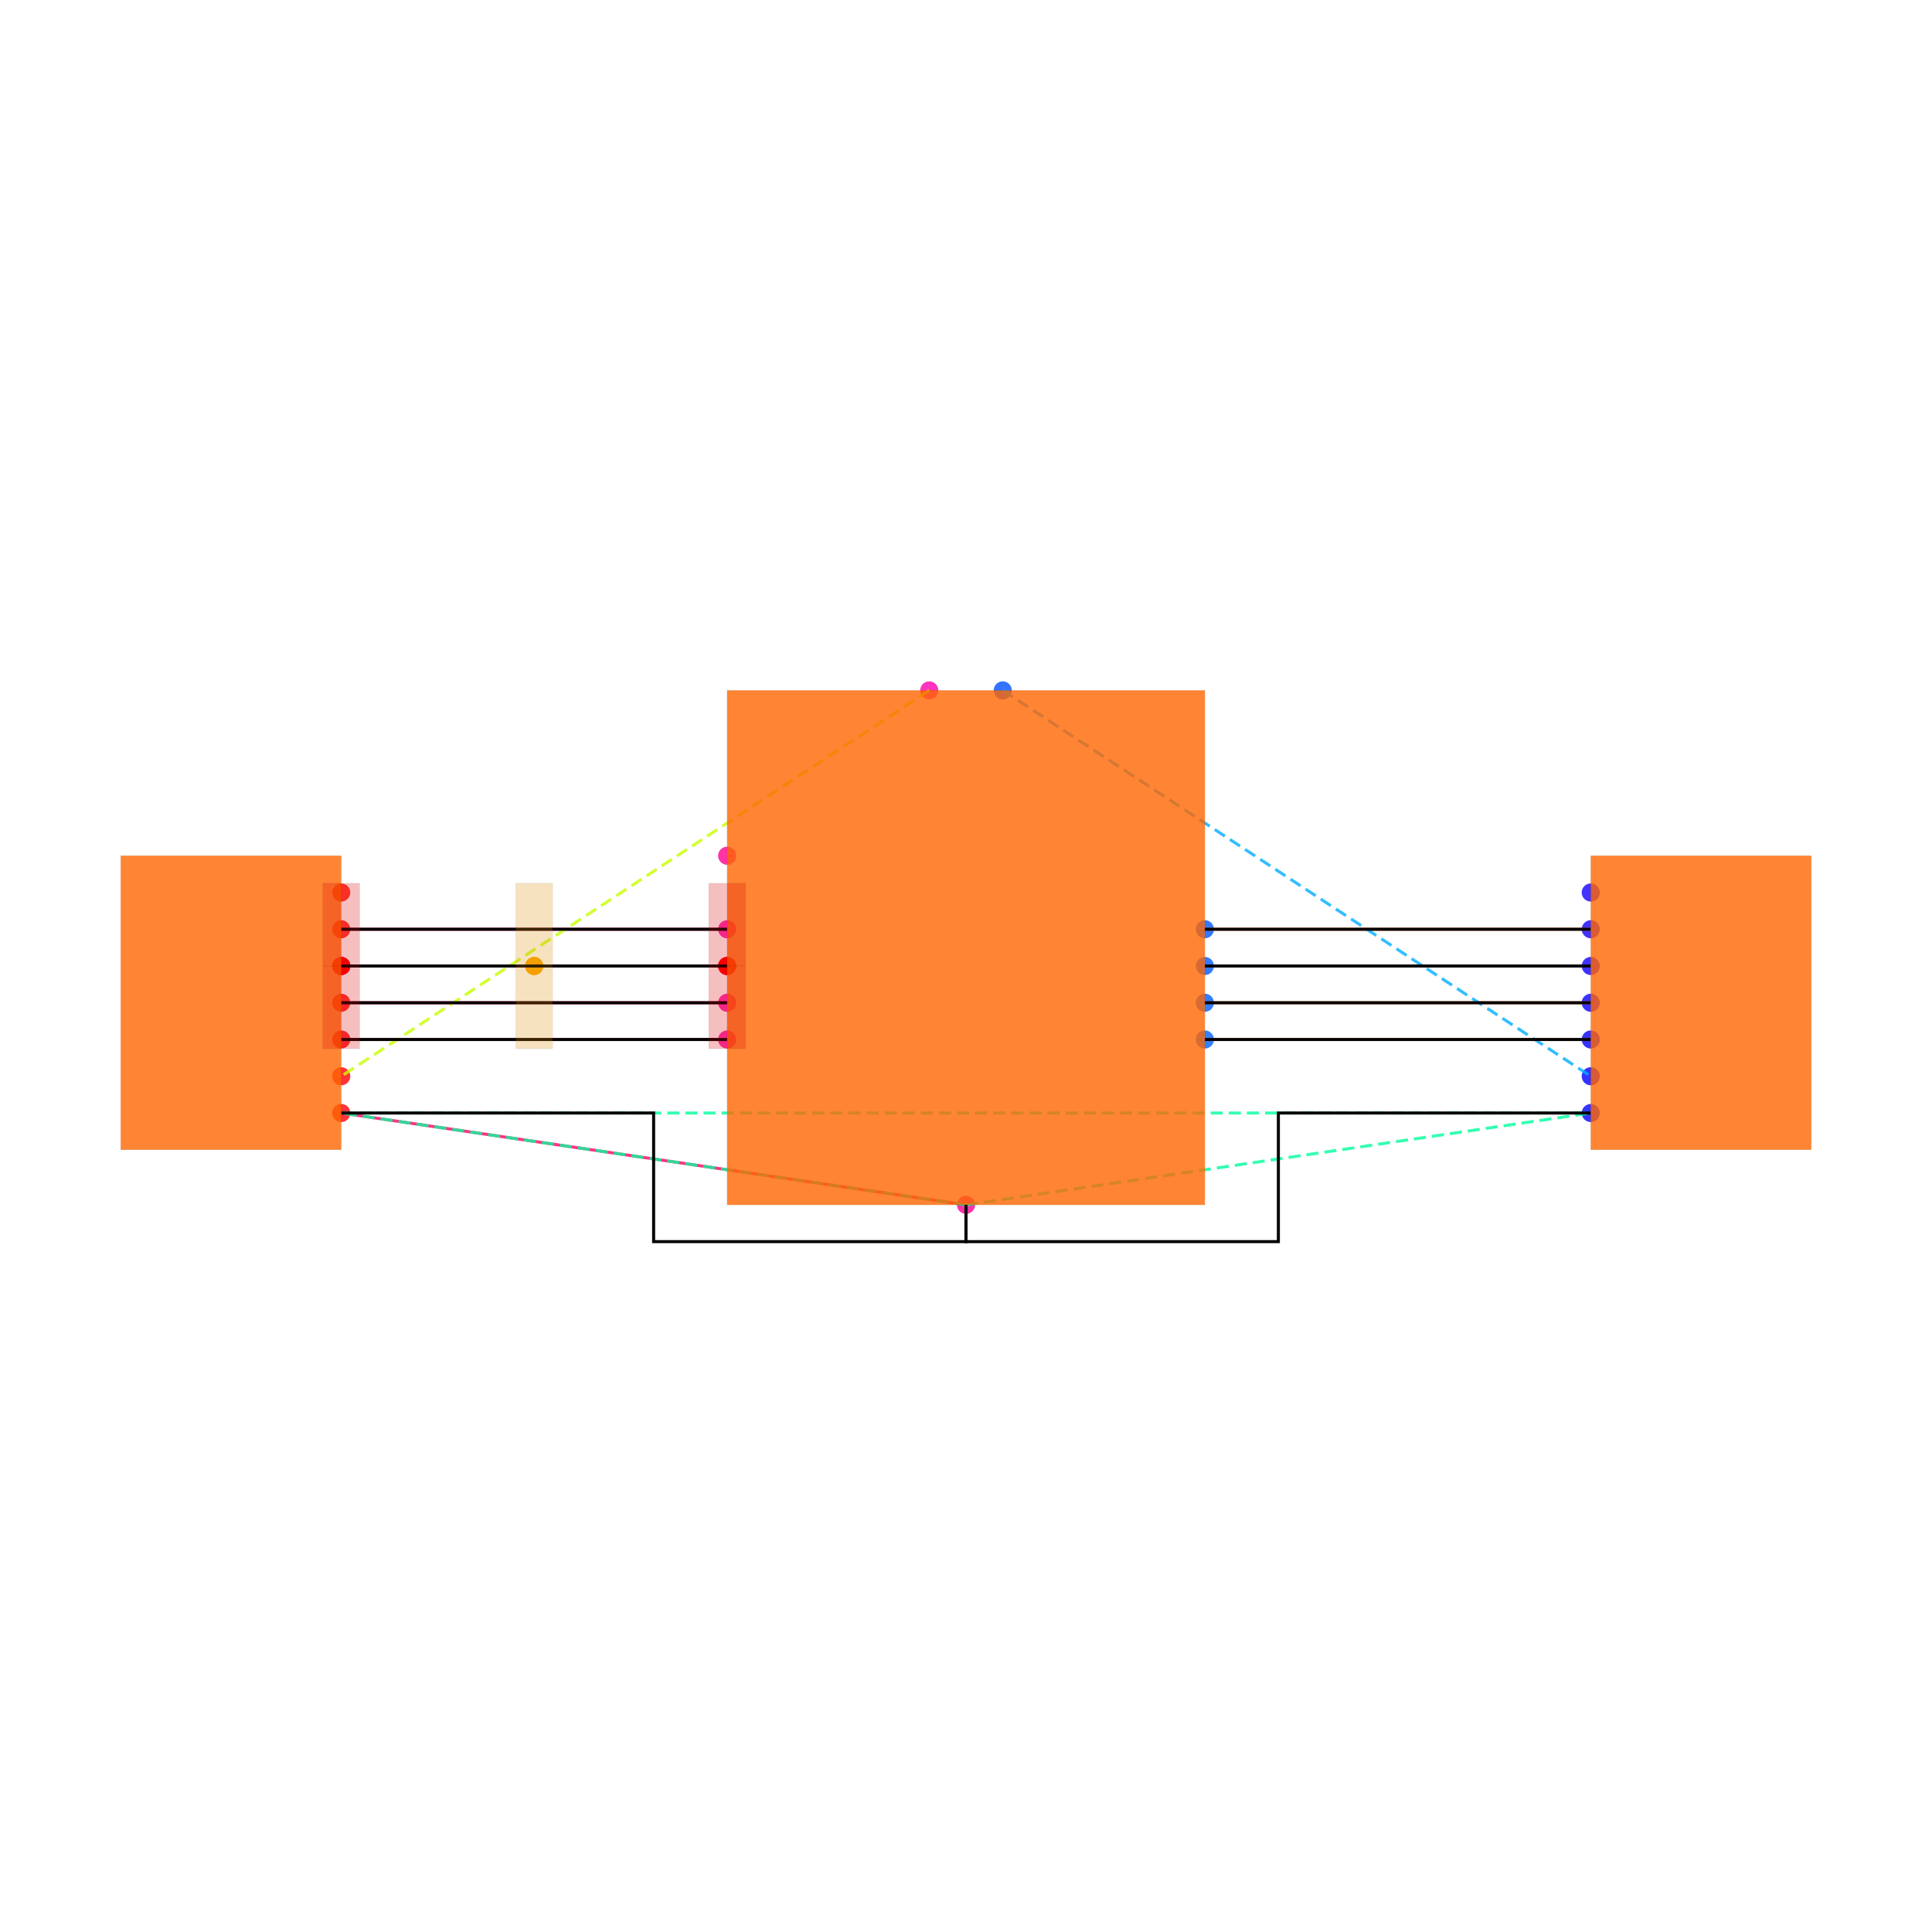
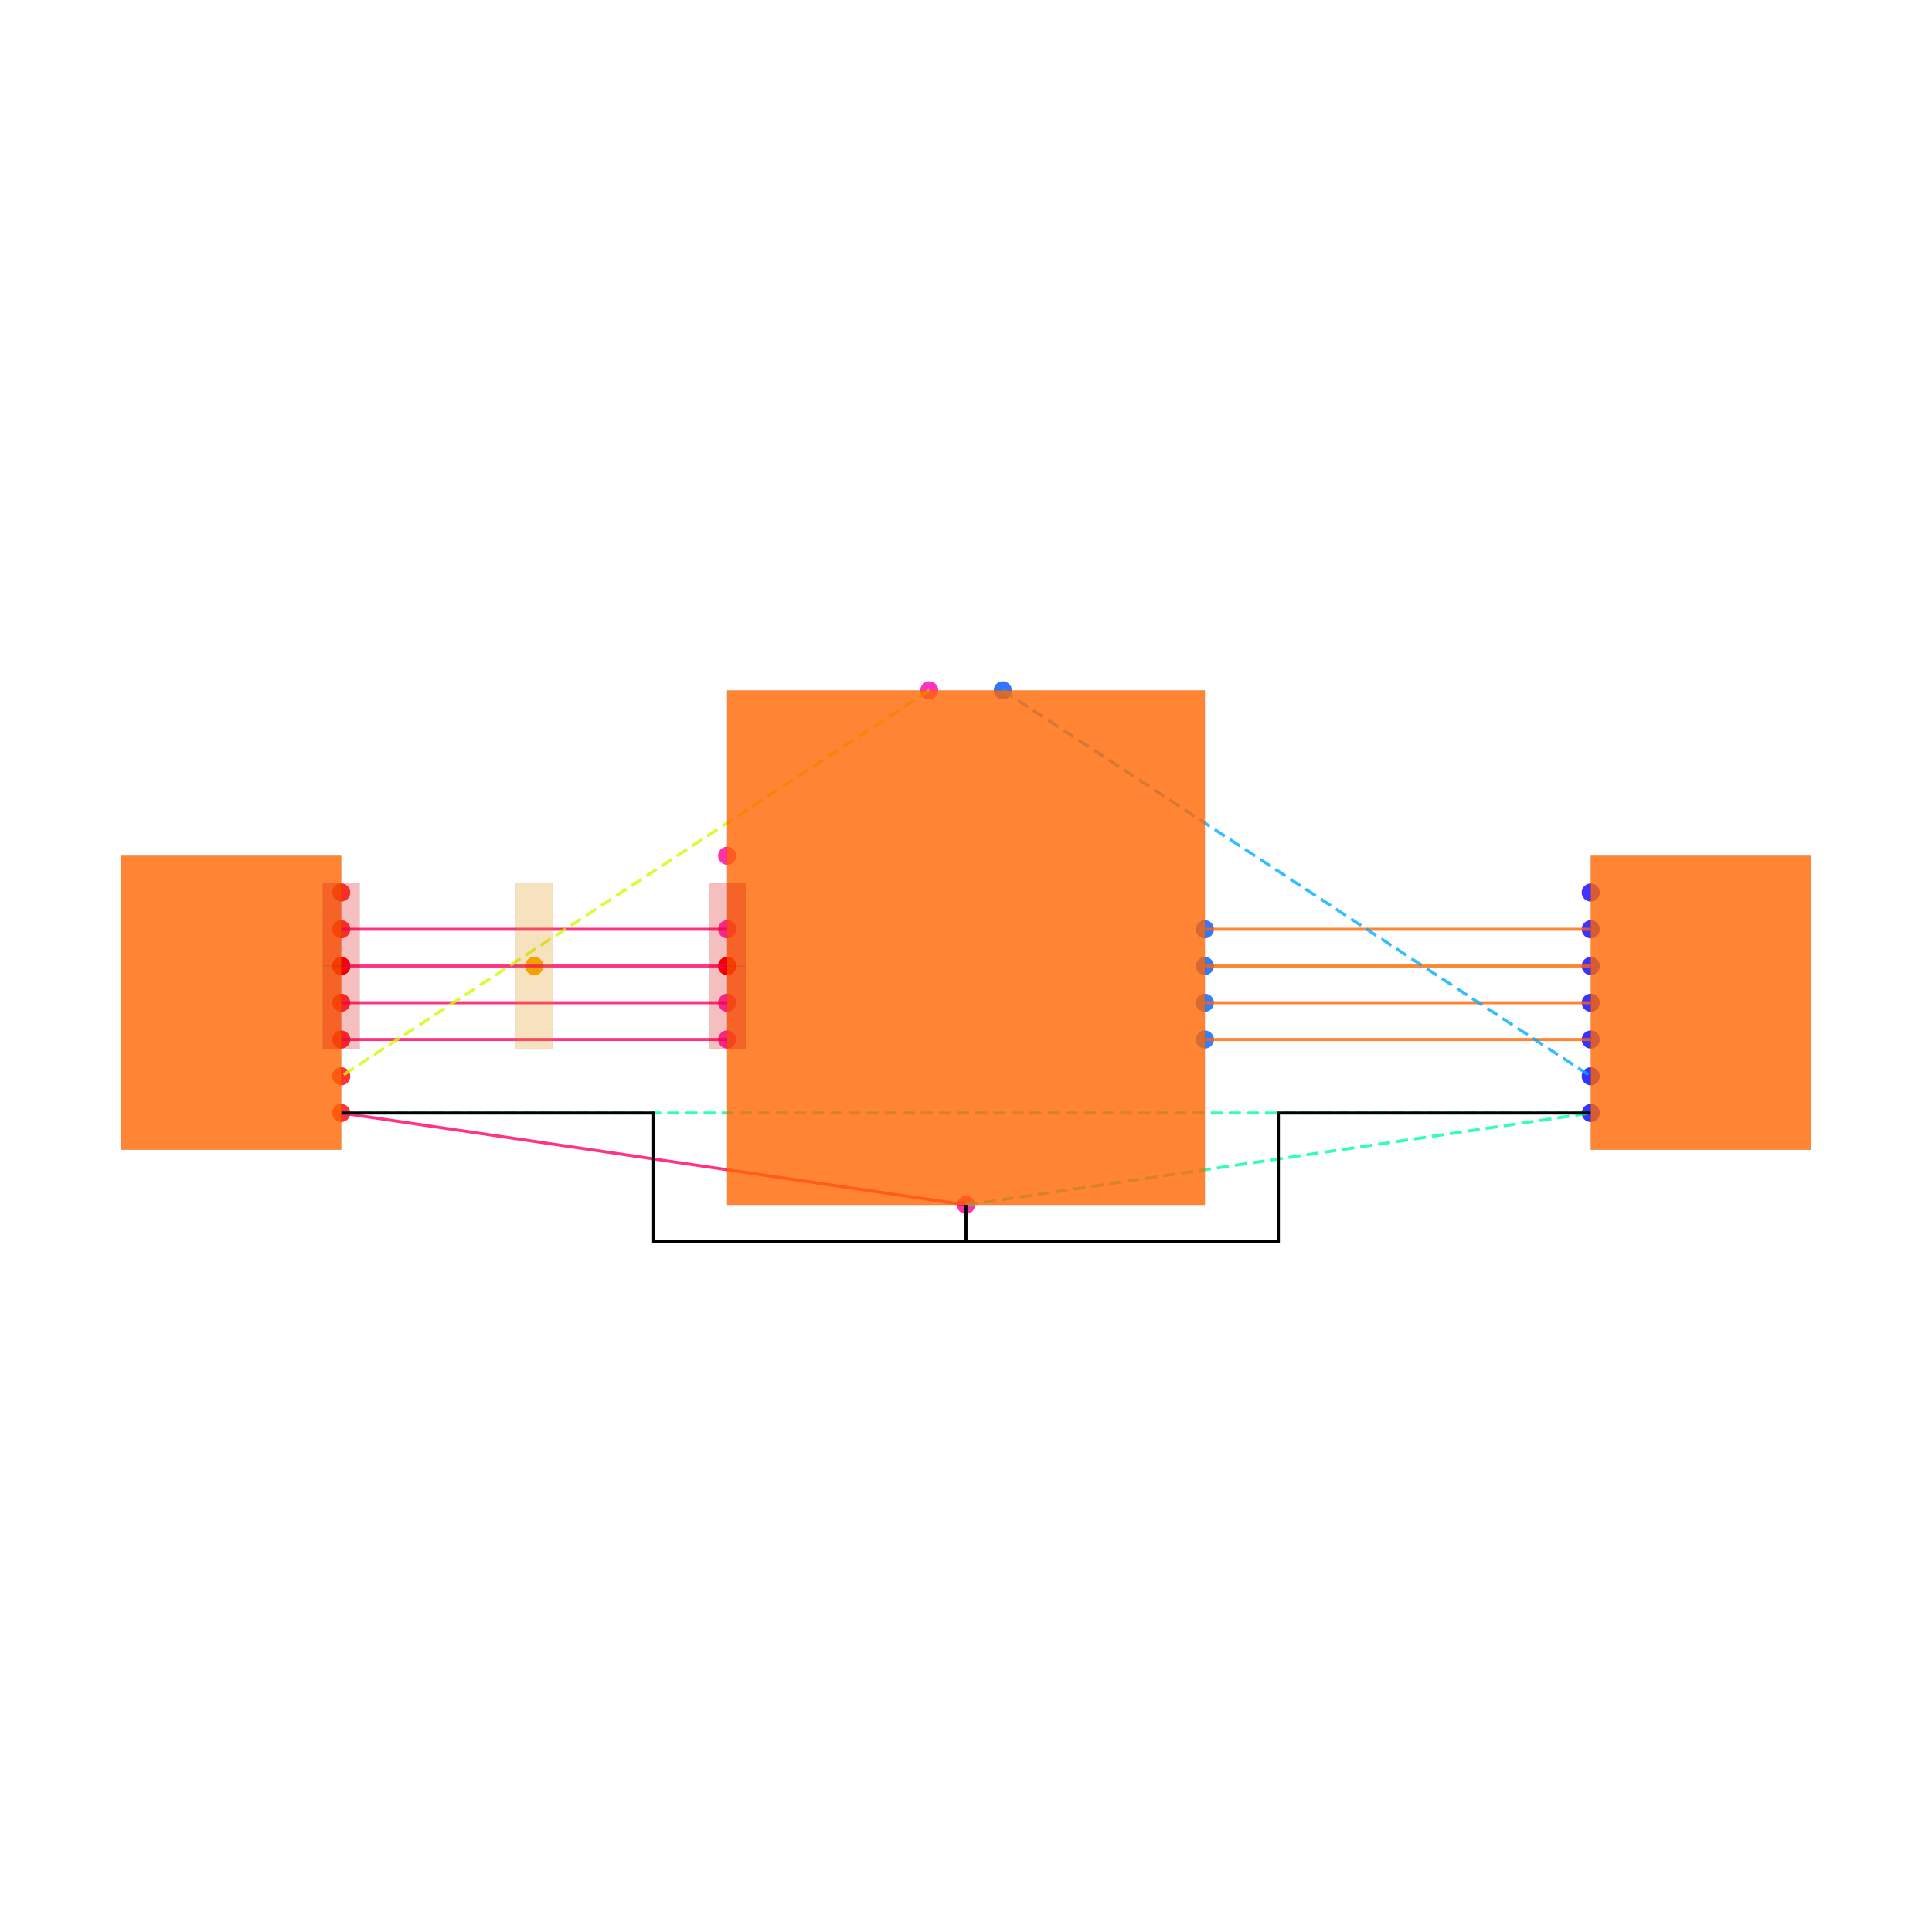
<svg xmlns="http://www.w3.org/2000/svg" width="640" height="640" viewBox="0 0 640 640">
  <rect width="100%" height="100%" fill="white" />
  <g>
    <circle data-type="point" data-label="U1.1 y+" data-x="-0.2" data-y="1.4" cx="307.826" cy="228.696" r="3" fill="hsl(319, 100%, 50%, 0.8)" />
  </g>
  <g>
    <circle data-type="point" data-label="U1.2 x-" data-x="-1.3" data-y="0.09999999999999998" cx="240.87" cy="307.826" r="3" fill="hsl(320, 100%, 50%, 0.8)" />
  </g>
  <g>
    <circle data-type="point" data-label="U1.3 x-" data-x="-1.3" data-y="-0.10000000000000009" cx="240.87" cy="320" r="3" fill="hsl(321, 100%, 50%, 0.8)" />
  </g>
  <g>
    <circle data-type="point" data-label="U1.4 x-" data-x="-1.3" data-y="-0.30000000000000004" cx="240.87" cy="332.174" r="3" fill="hsl(322, 100%, 50%, 0.8)" />
  </g>
  <g>
    <circle data-type="point" data-label="U1.5 x-" data-x="-1.3" data-y="-0.5" cx="240.87" cy="344.348" r="3" fill="hsl(323, 100%, 50%, 0.8)" />
  </g>
  <g>
    <circle data-type="point" data-label="U1.7 y-" data-x="0" data-y="-1.4" cx="320" cy="399.13" r="3" fill="hsl(325, 100%, 50%, 0.8)" />
  </g>
  <g>
    <circle data-type="point" data-label="U1.8 x-" data-x="-1.3" data-y="0.5" cx="240.87" cy="283.478" r="3" fill="hsl(326, 100%, 50%, 0.8)" />
  </g>
  <g>
    <circle data-type="point" data-label="U1.10 x+" data-x="1.3" data-y="-0.5" cx="399.13" cy="344.348" r="3" fill="hsl(217, 100%, 50%, 0.8)" />
  </g>
  <g>
    <circle data-type="point" data-label="U1.11 x+" data-x="1.3" data-y="-0.3" cx="399.13" cy="332.174" r="3" fill="hsl(218, 100%, 50%, 0.8)" />
  </g>
  <g>
    <circle data-type="point" data-label="U1.12 x+" data-x="1.3" data-y="-0.09999999999999998" cx="399.13" cy="320" r="3" fill="hsl(219, 100%, 50%, 0.8)" />
  </g>
  <g>
    <circle data-type="point" data-label="U1.13 x+" data-x="1.3" data-y="0.10000000000000009" cx="399.13" cy="307.826" r="3" fill="hsl(220, 100%, 50%, 0.8)" />
  </g>
  <g>
    <circle data-type="point" data-label="U1.14 y+" data-x="0.2" data-y="1.4" cx="332.174" cy="228.696" r="3" fill="hsl(221, 100%, 50%, 0.8)" />
  </g>
  <g>
    <circle data-type="point" data-label="JP1.1 x+" data-x="-3.4" data-y="-0.8999999999999999" cx="113.043" cy="368.696" r="3" fill="hsl(358, 100%, 50%, 0.8)" />
  </g>
  <g>
    <circle data-type="point" data-label="JP1.2 x+" data-x="-3.4" data-y="-0.7" cx="113.043" cy="356.522" r="3" fill="hsl(359, 100%, 50%, 0.8)" />
  </g>
  <g>
    <circle data-type="point" data-label="JP1.3 x+" data-x="-3.4" data-y="-0.49999999999999994" cx="113.043" cy="344.348" r="3" fill="hsl(0, 100%, 50%, 0.8)" />
  </g>
  <g>
    <circle data-type="point" data-label="JP1.4 x+" data-x="-3.4" data-y="-0.2999999999999999" cx="113.043" cy="332.174" r="3" fill="hsl(1, 100%, 50%, 0.8)" />
  </g>
  <g>
    <circle data-type="point" data-label="JP1.5 x+" data-x="-3.4" data-y="-0.09999999999999992" cx="113.043" cy="320" r="3" fill="hsl(2, 100%, 50%, 0.8)" />
  </g>
  <g>
    <circle data-type="point" data-label="JP1.6 x+" data-x="-3.4" data-y="0.10000000000000003" cx="113.043" cy="307.826" r="3" fill="hsl(3, 100%, 50%, 0.8)" />
  </g>
  <g>
    <circle data-type="point" data-label="JP1.7 x+" data-x="-3.4" data-y="0.3" cx="113.043" cy="295.652" r="3" fill="hsl(4, 100%, 50%, 0.8)" />
  </g>
  <g>
    <circle data-type="point" data-label="JP2.1 x-" data-x="3.4" data-y="-0.8999999999999999" cx="526.957" cy="368.696" r="3" fill="hsl(239, 100%, 50%, 0.8)" />
  </g>
  <g>
    <circle data-type="point" data-label="JP2.2 x-" data-x="3.4" data-y="-0.7" cx="526.957" cy="356.522" r="3" fill="hsl(240, 100%, 50%, 0.8)" />
  </g>
  <g>
    <circle data-type="point" data-label="JP2.3 x-" data-x="3.4" data-y="-0.5" cx="526.957" cy="344.348" r="3" fill="hsl(241, 100%, 50%, 0.8)" />
  </g>
  <g>
    <circle data-type="point" data-label="JP2.4 x-" data-x="3.4" data-y="-0.3000000000000001" cx="526.957" cy="332.174" r="3" fill="hsl(242, 100%, 50%, 0.8)" />
  </g>
  <g>
    <circle data-type="point" data-label="JP2.5 x-" data-x="3.4" data-y="-0.10000000000000003" cx="526.957" cy="320" r="3" fill="hsl(243, 100%, 50%, 0.8)" />
  </g>
  <g>
    <circle data-type="point" data-label="JP2.6 x-" data-x="3.4" data-y="0.09999999999999998" cx="526.957" cy="307.826" r="3" fill="hsl(244, 100%, 50%, 0.8)" />
  </g>
  <g>
    <circle data-type="point" data-label="JP2.7 x-" data-x="3.4" data-y="0.3" cx="526.957" cy="295.652" r="3" fill="hsl(245, 100%, 50%, 0.8)" />
  </g>
  <g>
    <circle data-type="point" data-label="anchor orientation: y+" data-x="-3.4" data-y="-0.09999999999999992" cx="113.043" cy="320" r="3" fill="red" />
  </g>
  <g>
    <circle data-type="point" data-label="anchor orientation: y-" data-x="-3.4" data-y="-0.09999999999999992" cx="113.043" cy="320" r="3" fill="red" />
  </g>
  <g>
    <circle data-type="point" data-label="anchor orientation: y+" data-x="-2.35" data-y="-0.1" cx="176.957" cy="320" r="3" fill="orange" />
  </g>
  <g>
    <circle data-type="point" data-label="anchor orientation: y-" data-x="-2.35" data-y="-0.1" cx="176.957" cy="320" r="3" fill="orange" />
  </g>
  <g>
    <circle data-type="point" data-label="anchor orientation: y+" data-x="-1.3" data-y="-0.10000000000000009" cx="240.87" cy="320" r="3" fill="red" />
  </g>
  <g>
    <circle data-type="point" data-label="anchor orientation: y-" data-x="-1.3" data-y="-0.10000000000000009" cx="240.87" cy="320" r="3" fill="red" />
  </g>
  <g>
    <polyline data-points="-3.4,-0.8999999999999999 0,-1.4" data-type="line" data-label="" points="113.043,368.696 320,399.13" fill="none" stroke="hsl(336, 100%, 50%, 0.8)" stroke-width="1" />
  </g>
  <g>
    <polyline data-points="-3.4,-0.49999999999999994 -1.3,-0.5" data-type="line" data-label="" points="113.043,344.348 240.87,344.348" fill="none" stroke="hsl(336, 100%, 50%, 0.8)" stroke-width="1" />
  </g>
  <g>
    <polyline data-points="-3.4,-0.2999999999999999 -1.3,-0.30000000000000004" data-type="line" data-label="" points="113.043,332.174 240.87,332.174" fill="none" stroke="hsl(336, 100%, 50%, 0.8)" stroke-width="1" />
  </g>
  <g>
    <polyline data-points="-3.4,-0.09999999999999992 -1.3,-0.10000000000000009" data-type="line" data-label="" points="113.043,320 240.87,320" fill="none" stroke="hsl(336, 100%, 50%, 0.8)" stroke-width="1" />
  </g>
  <g>
    <polyline data-points="-3.4,0.10000000000000003 -1.3,0.09999999999999998" data-type="line" data-label="" points="113.043,307.826 240.87,307.826" fill="none" stroke="hsl(336, 100%, 50%, 0.8)" stroke-width="1" />
  </g>
  <g>
    <polyline data-points="3.4,-0.5 1.3,-0.5" data-type="line" data-label="" points="526.957,344.348 399.13,344.348" fill="none" stroke="hsl(24, 100%, 50%, 0.8)" stroke-width="1" />
  </g>
  <g>
    <polyline data-points="3.4,-0.3000000000000001 1.3,-0.3" data-type="line" data-label="" points="526.957,332.174 399.13,332.174" fill="none" stroke="hsl(24, 100%, 50%, 0.8)" stroke-width="1" />
  </g>
  <g>
    <polyline data-points="3.4,-0.10000000000000003 1.3,-0.09999999999999998" data-type="line" data-label="" points="526.957,320 399.13,320" fill="none" stroke="hsl(24, 100%, 50%, 0.8)" stroke-width="1" />
  </g>
  <g>
    <polyline data-points="3.4,0.09999999999999998 1.3,0.10000000000000009" data-type="line" data-label="" points="526.957,307.826 399.13,307.826" fill="none" stroke="hsl(24, 100%, 50%, 0.8)" stroke-width="1" />
  </g>
  <g>
    <polyline data-points="-0.2,1.4 -3.4,-0.7" data-type="line" data-label="" points="307.826,228.696 113.043,356.522" fill="none" stroke="hsl(73, 100%, 50%, 0.8)" stroke-width="1" stroke-dasharray="4 2" />
  </g>
  <g>
-     <polyline data-points="0,-1.4 -3.4,-0.8999999999999999" data-type="line" data-label="" points="320,399.13 113.043,368.696" fill="none" stroke="hsl(157, 100%, 50%, 0.8)" stroke-width="1" stroke-dasharray="4 2" />
-   </g>
-   <g>
    <polyline data-points="0,-1.4 3.4,-0.8999999999999999" data-type="line" data-label="" points="320,399.13 526.957,368.696" fill="none" stroke="hsl(157, 100%, 50%, 0.8)" stroke-width="1" stroke-dasharray="4 2" />
  </g>
  <g>
    <polyline data-points="-3.4,-0.8999999999999999 3.4,-0.8999999999999999" data-type="line" data-label="" points="113.043,368.696 526.957,368.696" fill="none" stroke="hsl(157, 100%, 50%, 0.8)" stroke-width="1" stroke-dasharray="4 2" />
  </g>
  <g>
    <polyline data-points="0.2,1.4 3.4,-0.7" data-type="line" data-label="" points="332.174,228.696 526.957,356.522" fill="none" stroke="hsl(199, 100%, 50%, 0.8)" stroke-width="1" stroke-dasharray="4 2" />
  </g>
  <g>
    <polyline data-points="0,-1.4 0,-1.5999999999999999 -1.7,-1.5999999999999999 -1.7,-0.8999999999999999 -3.4,-0.8999999999999999" data-type="line" data-label="" points="320,399.13 320,411.304 216.522,411.304 216.522,368.696 113.043,368.696" fill="none" stroke="black" stroke-width="1" />
  </g>
  <g>
-     <polyline data-points="3.4,-0.8999999999999999 1.6999999999999997,-0.8999999999999999 1.6999999999999997,-1.5999999999999999 0,-1.5999999999999999 0,-1.4" data-type="line" data-label="" points="526.957,368.696 423.478,368.696 423.478,411.304 320,411.304 320,399.13" fill="none" stroke="black" stroke-width="1" />
-   </g>
-   <g>
-     <polyline data-points="-3.4,-0.49999999999999994 -1.3,-0.5" data-type="line" data-label="" points="113.043,344.348 240.87,344.348" fill="none" stroke="black" stroke-width="1" />
-   </g>
-   <g>
-     <polyline data-points="-3.4,-0.2999999999999999 -1.3,-0.30000000000000004" data-type="line" data-label="" points="113.043,332.174 240.87,332.174" fill="none" stroke="black" stroke-width="1" />
-   </g>
-   <g>
-     <polyline data-points="-3.4,-0.09999999999999992 -1.3,-0.10000000000000009" data-type="line" data-label="" points="113.043,320 240.87,320" fill="none" stroke="black" stroke-width="1" />
-   </g>
-   <g>
-     <polyline data-points="-3.4,0.10000000000000003 -1.3,0.09999999999999998" data-type="line" data-label="" points="113.043,307.826 240.87,307.826" fill="none" stroke="black" stroke-width="1" />
-   </g>
-   <g>
-     <polyline data-points="3.4,-0.5 1.3,-0.5" data-type="line" data-label="" points="526.957,344.348 399.13,344.348" fill="none" stroke="black" stroke-width="1" />
-   </g>
-   <g>
-     <polyline data-points="3.4,-0.3000000000000001 1.3,-0.3" data-type="line" data-label="" points="526.957,332.174 399.13,332.174" fill="none" stroke="black" stroke-width="1" />
-   </g>
-   <g>
-     <polyline data-points="3.4,-0.10000000000000003 1.3,-0.09999999999999998" data-type="line" data-label="" points="526.957,320 399.13,320" fill="none" stroke="black" stroke-width="1" />
-   </g>
-   <g>
-     <polyline data-points="3.4,0.09999999999999998 1.3,0.10000000000000009" data-type="line" data-label="" points="526.957,307.826 399.13,307.826" fill="none" stroke="black" stroke-width="1" />
+     <polyline data-points="3.4,-0.8999999999999999 1.6999999999999997,-0.8999999999999999 1.6999999999999997,-1.5999999999999999 0,-1.5999999999999999" data-type="line" data-label="" points="526.957,368.696 423.478,368.696 423.478,411.304 320,411.304" fill="none" stroke="black" stroke-width="1" />
  </g>
  <g>
    <rect data-type="rect" data-label="schematic_component_0" data-x="0" data-y="0" x="240.87" y="228.696" width="158.261" height="170.435" fill="hsl(24, 100%, 50%, 0.8)" stroke="black" stroke-width="0.016" />
  </g>
  <g>
    <rect data-type="rect" data-label="schematic_component_1" data-x="-4" data-y="-0.3" x="40" y="283.478" width="73.043" height="97.391" fill="hsl(24, 100%, 50%, 0.8)" stroke="black" stroke-width="0.016" />
  </g>
  <g>
    <rect data-type="rect" data-label="schematic_component_2" data-x="4" data-y="-0.3" x="526.957" y="283.478" width="73.043" height="97.391" fill="hsl(24, 100%, 50%, 0.8)" stroke="black" stroke-width="0.016" />
  </g>
  <g>
    <rect data-type="rect" data-label="status: chip-collision orientation: y+" data-x="-3.4" data-y="0.12510000000000007" x="106.957" y="292.603" width="12.174" height="27.391" fill="rgba(220, 0, 0, 0.25)" stroke="black" stroke-width="0.016" />
  </g>
  <g>
    <rect data-type="rect" data-label="status: chip-collision orientation: y-" data-x="-3.4" data-y="-0.32509999999999994" x="106.957" y="320.006" width="12.174" height="27.391" fill="rgba(220, 0, 0, 0.25)" stroke="black" stroke-width="0.016" />
  </g>
  <g>
    <rect data-type="rect" data-label="status: trace-collision orientation: y+" data-x="-2.35" data-y="0.1251" x="170.87" y="292.603" width="12.174" height="27.391" fill="rgba(220, 140, 0, 0.25)" stroke="black" stroke-width="0.016" />
  </g>
  <g>
    <rect data-type="rect" data-label="status: trace-collision orientation: y-" data-x="-2.35" data-y="-0.3251" x="170.87" y="320.006" width="12.174" height="27.391" fill="rgba(220, 140, 0, 0.25)" stroke="black" stroke-width="0.016" />
  </g>
  <g>
    <rect data-type="rect" data-label="status: chip-collision orientation: y+" data-x="-1.3" data-y="0.1250999999999999" x="234.783" y="292.603" width="12.174" height="27.391" fill="rgba(220, 0, 0, 0.25)" stroke="black" stroke-width="0.016" />
  </g>
  <g>
    <rect data-type="rect" data-label="status: chip-collision orientation: y-" data-x="-1.3" data-y="-0.32510000000000006" x="234.783" y="320.006" width="12.174" height="27.391" fill="rgba(220, 0, 0, 0.25)" stroke="black" stroke-width="0.016" />
  </g>
  <g id="crosshair" style="display: none">
    <line id="crosshair-h" y1="0" y2="640" stroke="#666" stroke-width="0.5" />
    <line id="crosshair-v" x1="0" x2="640" stroke="#666" stroke-width="0.5" />
    <text id="coordinates" font-family="monospace" font-size="12" fill="#666" />
  </g>
</svg>
